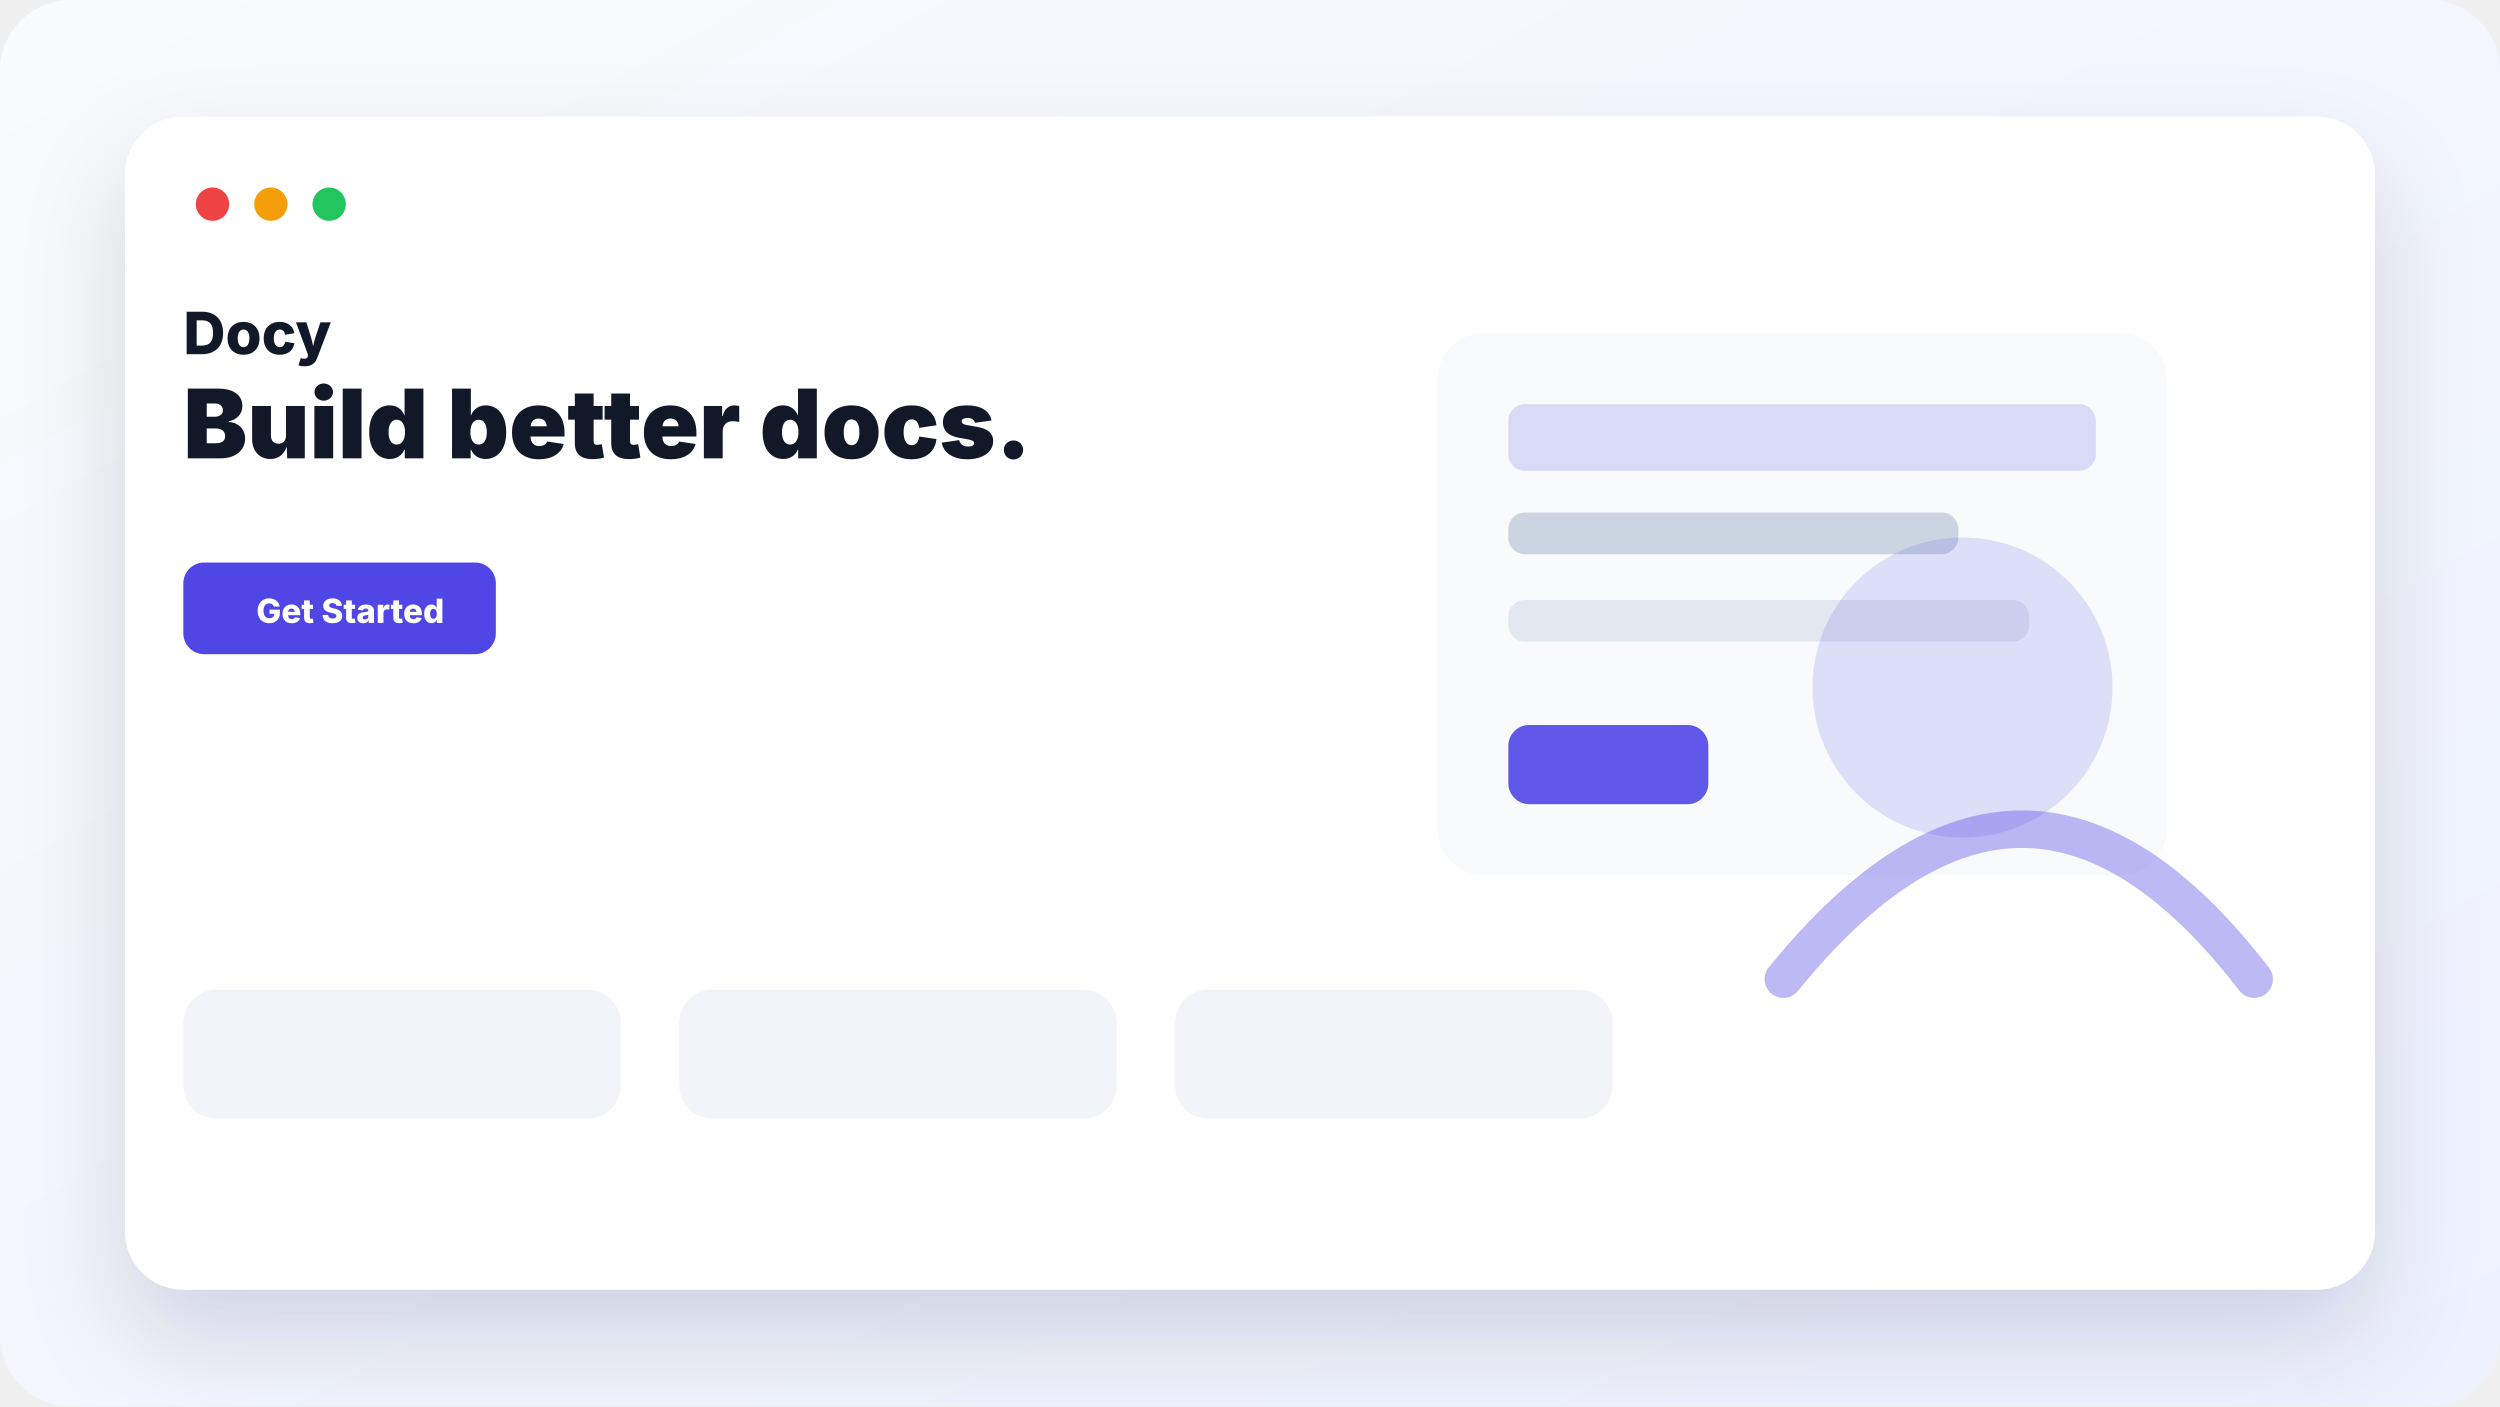
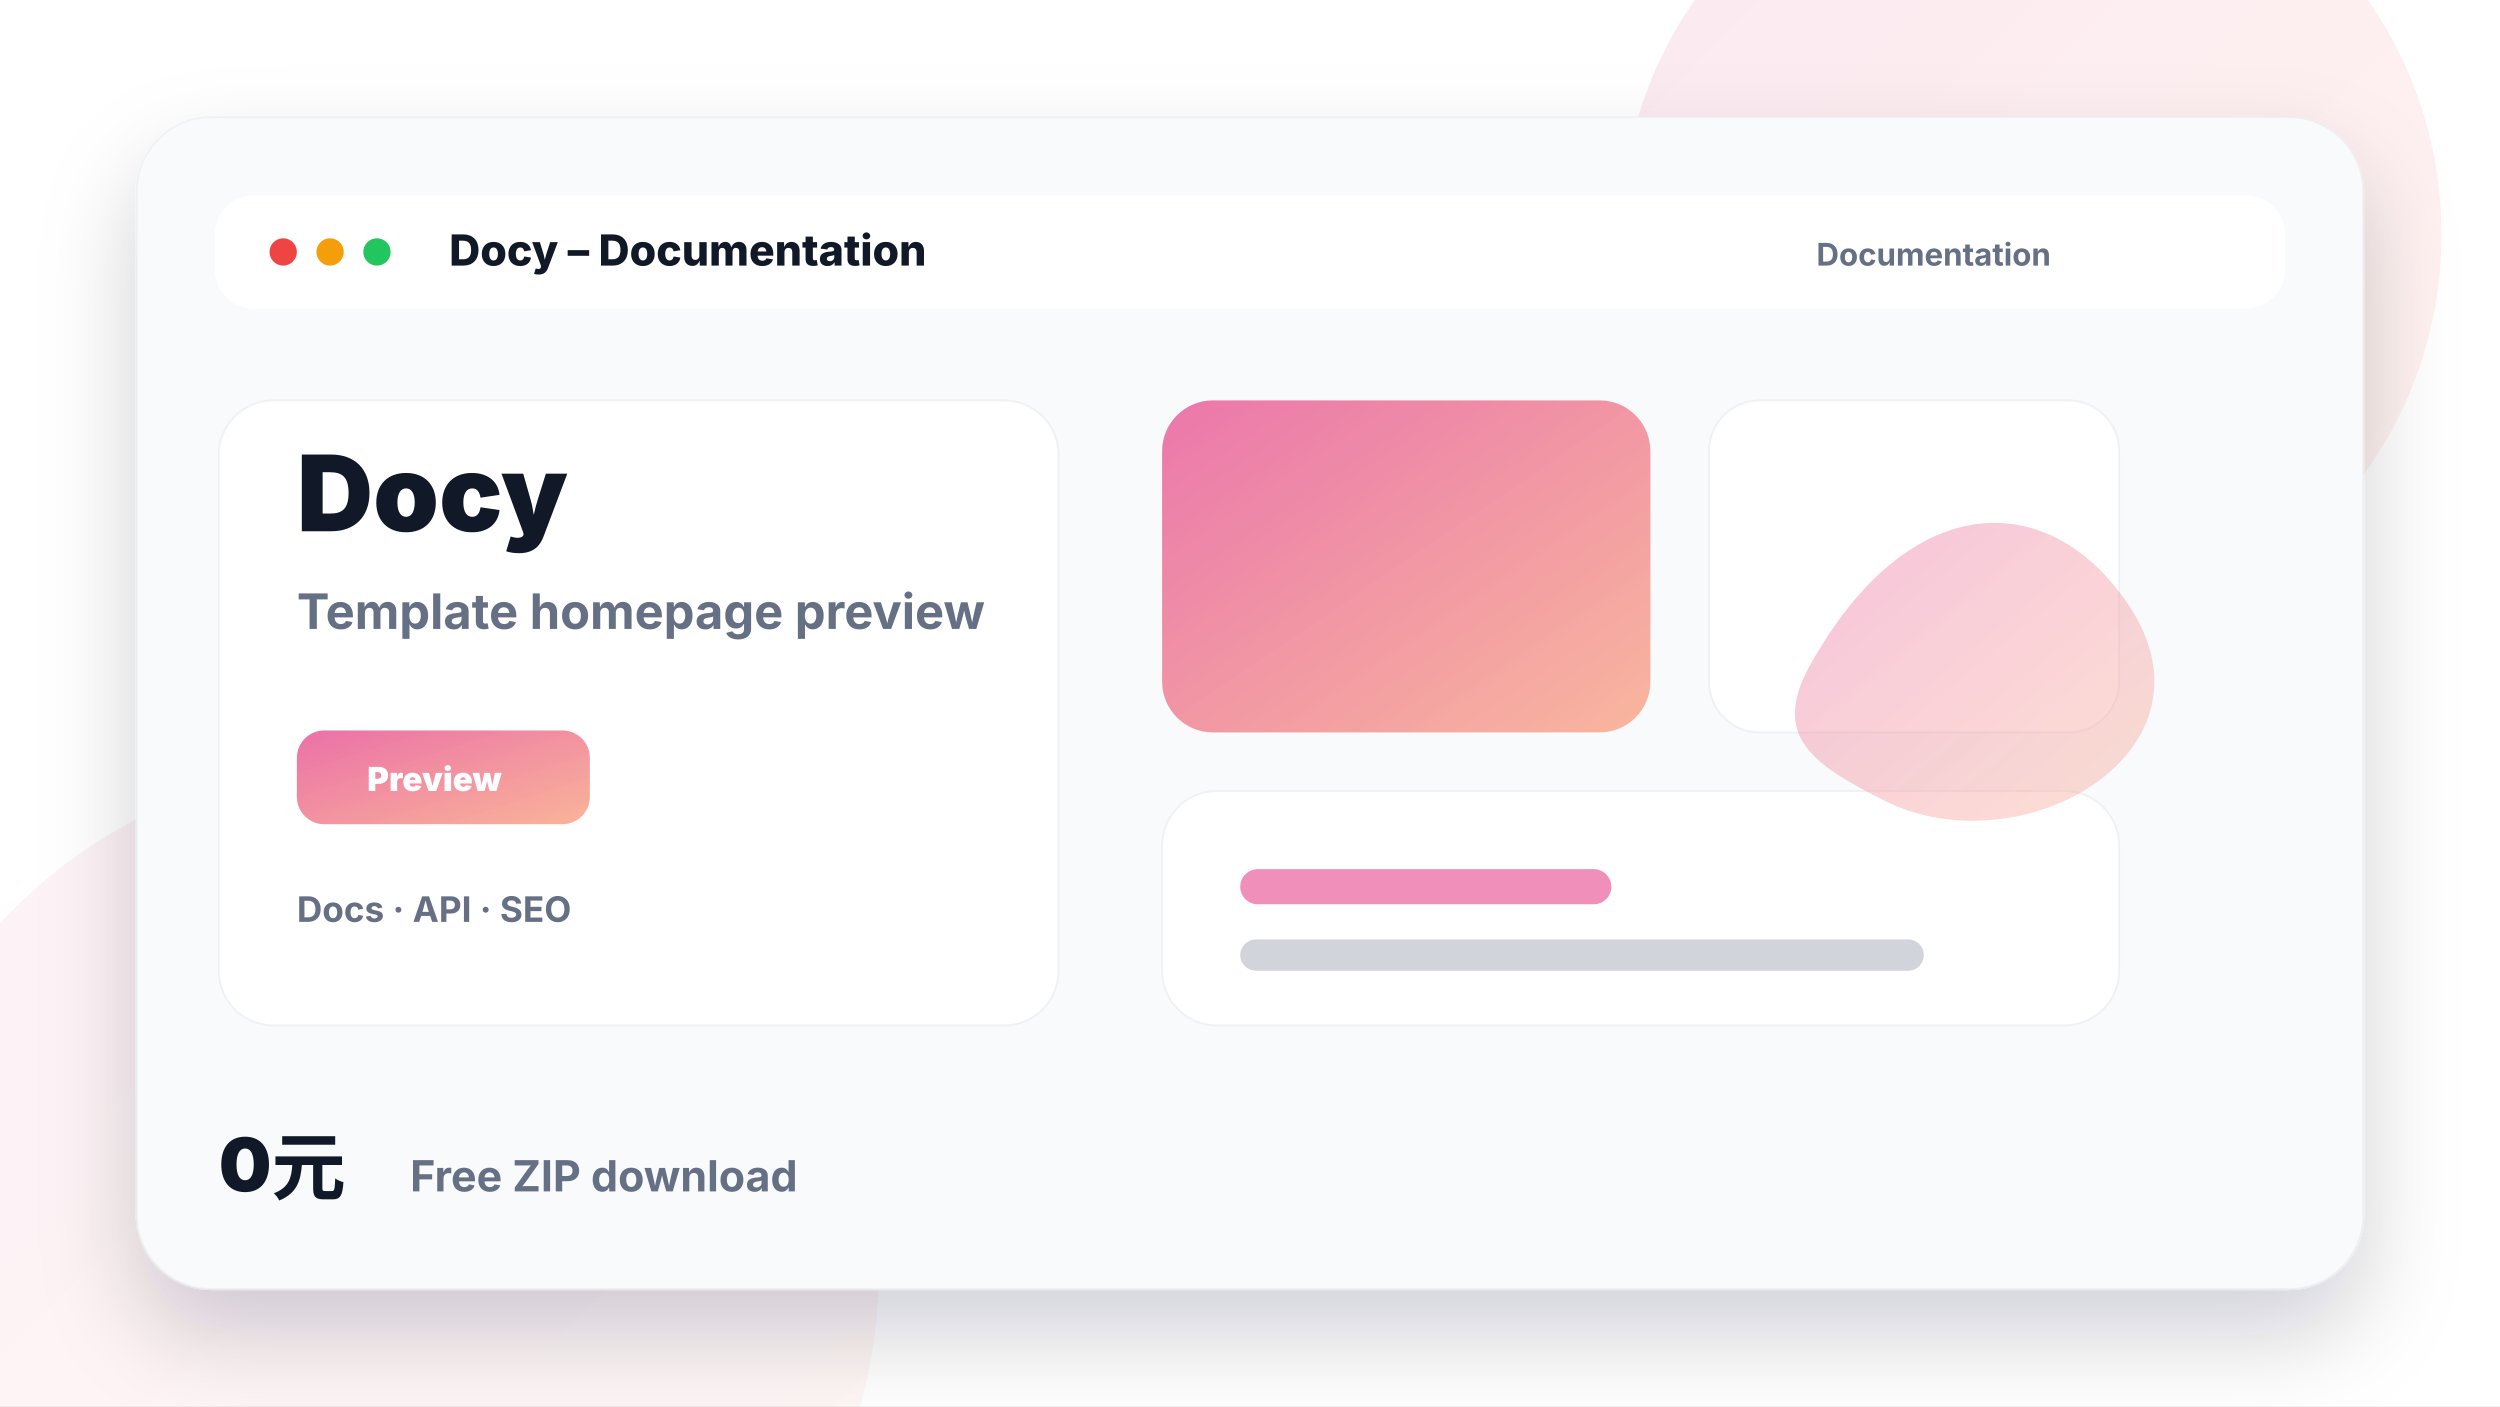
- <svg xmlns="http://www.w3.org/2000/svg" width="1200" height="675" viewBox="0 0 1200 675">
+ <svg xmlns="http://www.w3.org/2000/svg" width="1280" height="720" viewBox="0 0 1280 720" role="img" aria-label="Docy – Documentation preview">
  <defs>
    <linearGradient id="g" x1="0" y1="0" x2="1" y2="1">
-       <stop offset="0" stop-color="#f8fafc" />
-       <stop offset="1" stop-color="#eef2ff" />
+       <stop offset="0" stop-color="rgb(234,105,163)" stop-opacity="0.95" />
+       <stop offset="1" stop-color="rgb(249,173,144)" stop-opacity="0.92" />
    </linearGradient>
-     <filter id="s" x="-20%" y="-20%" width="140%" height="140%">
-       <feDropShadow dx="0" dy="24" stdDeviation="24" flood-color="#0f172a" flood-opacity="0.14" />
+     <filter id="shadow" x="-20%" y="-20%" width="140%" height="140%">
+       <feDropShadow dx="0" dy="24" stdDeviation="24" flood-color="#0f172a" flood-opacity="0.18" />
    </filter>
  </defs>
-   <rect width="1200" height="675" rx="34" fill="url(#g)" />
-   <rect x="60" y="56" width="1080" height="563" rx="28" fill="#fff" filter="url(#s)" />
-   <circle cx="102" cy="98" r="8" fill="#ef4444" />
-   <circle cx="130" cy="98" r="8" fill="#f59e0b" />
-   <circle cx="158" cy="98" r="8" fill="#22c55e" />
-   <text x="88" y="170" font-family="Inter, Arial, sans-serif" font-size="28" font-weight="800" fill="#111827">Docy</text>
-   <text x="88" y="220" font-family="Inter, Arial, sans-serif" font-size="46" font-weight="900" fill="#111827">Build better docs.</text>
-   <rect x="88" y="270" width="150" height="44" rx="10" fill="#4f46e5" />
-   <text x="123" y="299" font-family="Inter, Arial, sans-serif" font-size="16" font-weight="800" fill="#fff">Get Started</text>
-   <rect x="690" y="160" width="350" height="260" rx="22" fill="#f8fafc" />
-   <rect x="724" y="194" width="282" height="32" rx="8" fill="#4f46e5" opacity="0.18" />
-   <rect x="724" y="246" width="216" height="20" rx="8" fill="#cbd5e1" />
-   <rect x="724" y="288" width="250" height="20" rx="8" fill="#e2e8f0" />
-   <rect x="724" y="348" width="96" height="38" rx="10" fill="#4f46e5" opacity="0.9" />
-   <circle cx="942" cy="330" r="72" fill="#4f46e5" opacity="0.16" />
-   <path d="M856 470c78-96 152-96 226 0" fill="none" stroke="#4f46e5" stroke-width="18" stroke-linecap="round" opacity="0.38" />
-   <rect x="88" y="475" width="210" height="62" rx="16" fill="#f1f5f9" />
-   <rect x="326" y="475" width="210" height="62" rx="16" fill="#f1f5f9" />
-   <rect x="564" y="475" width="210" height="62" rx="16" fill="#f1f5f9" />
+   <rect width="1280" height="720" rx="0" fill="#ffffff" />
+   <circle cx="1040" cy="120" r="210" fill="url(#g)" opacity="0.16" />
+   <circle cx="190" cy="650" r="260" fill="url(#g)" opacity="0.10" />
+   <rect x="70" y="60" width="1140" height="600" rx="38" fill="#f8fafc" stroke="#e5e7eb" stroke-opacity="0.45" filter="url(#shadow)" />
+   <rect x="110" y="100" width="1060" height="58" rx="20" fill="#ffffff" opacity="0.94" />
+   <circle cx="145" cy="129" r="7" fill="#ef4444" />
+   <circle cx="169" cy="129" r="7" fill="#f59e0b" />
+   <circle cx="193" cy="129" r="7" fill="#22c55e" />
+   <text x="230" y="136" font-family="Inter, Arial, sans-serif" font-size="22" font-weight="800" fill="#111827">Docy – Documentation</text>
+   <text x="930" y="136" font-family="Inter, Arial, sans-serif" font-size="16" font-weight="700" fill="#667085">Documentation</text>
+   <rect x="112" y="205" width="430" height="320" rx="28" fill="#ffffff" stroke="#e5e7eb" stroke-opacity="0.55" />
+   <text x="152" y="272" font-family="Inter, Arial, sans-serif" font-size="54" font-weight="900" fill="#111827">Docy</text>
+   <text x="152" y="322" font-family="Inter, Arial, sans-serif" font-size="25" font-weight="700" fill="#667085">Template homepage preview</text>
+   <rect x="152" y="374" width="150" height="48" rx="14" fill="url(#g)" />
+   <text x="188" y="405" font-family="Inter, Arial, sans-serif" font-size="17" font-weight="850" fill="#fff">Preview</text>
+   <text x="152" y="472" font-family="Inter, Arial, sans-serif" font-size="18" font-weight="750" fill="#667085">Docs · API · SEO</text>
+   <rect x="595" y="205" width="250" height="170" rx="26" fill="url(#g)" opacity="0.95" />
+   <rect x="875" y="205" width="210" height="170" rx="26" fill="#ffffff" stroke="#e5e7eb" stroke-opacity="0.55" />
+   <rect x="595" y="405" width="490" height="120" rx="28" fill="#ffffff" stroke="#e5e7eb" stroke-opacity="0.55" />
+   <rect x="635" y="445" width="190" height="18" rx="9" fill="rgb(234,105,163)" opacity="0.75" />
+   <rect x="635" y="481" width="350" height="16" rx="8" fill="#667085" opacity="0.30" />
+   <path d="M930 335 C980 250 1050 250 1090 310 C1140 385 1035 445 965 410 C925 390 905 375 930 335Z" fill="url(#g)" opacity="0.42" />
+   <text x="112" y="610" font-family="Inter, Arial, sans-serif" font-size="38" font-weight="900" fill="#111827">0元</text>
+   <text x="210" y="610" font-family="Inter, Arial, sans-serif" font-size="22" font-weight="750" fill="#667085">Free ZIP download</text>
</svg>
